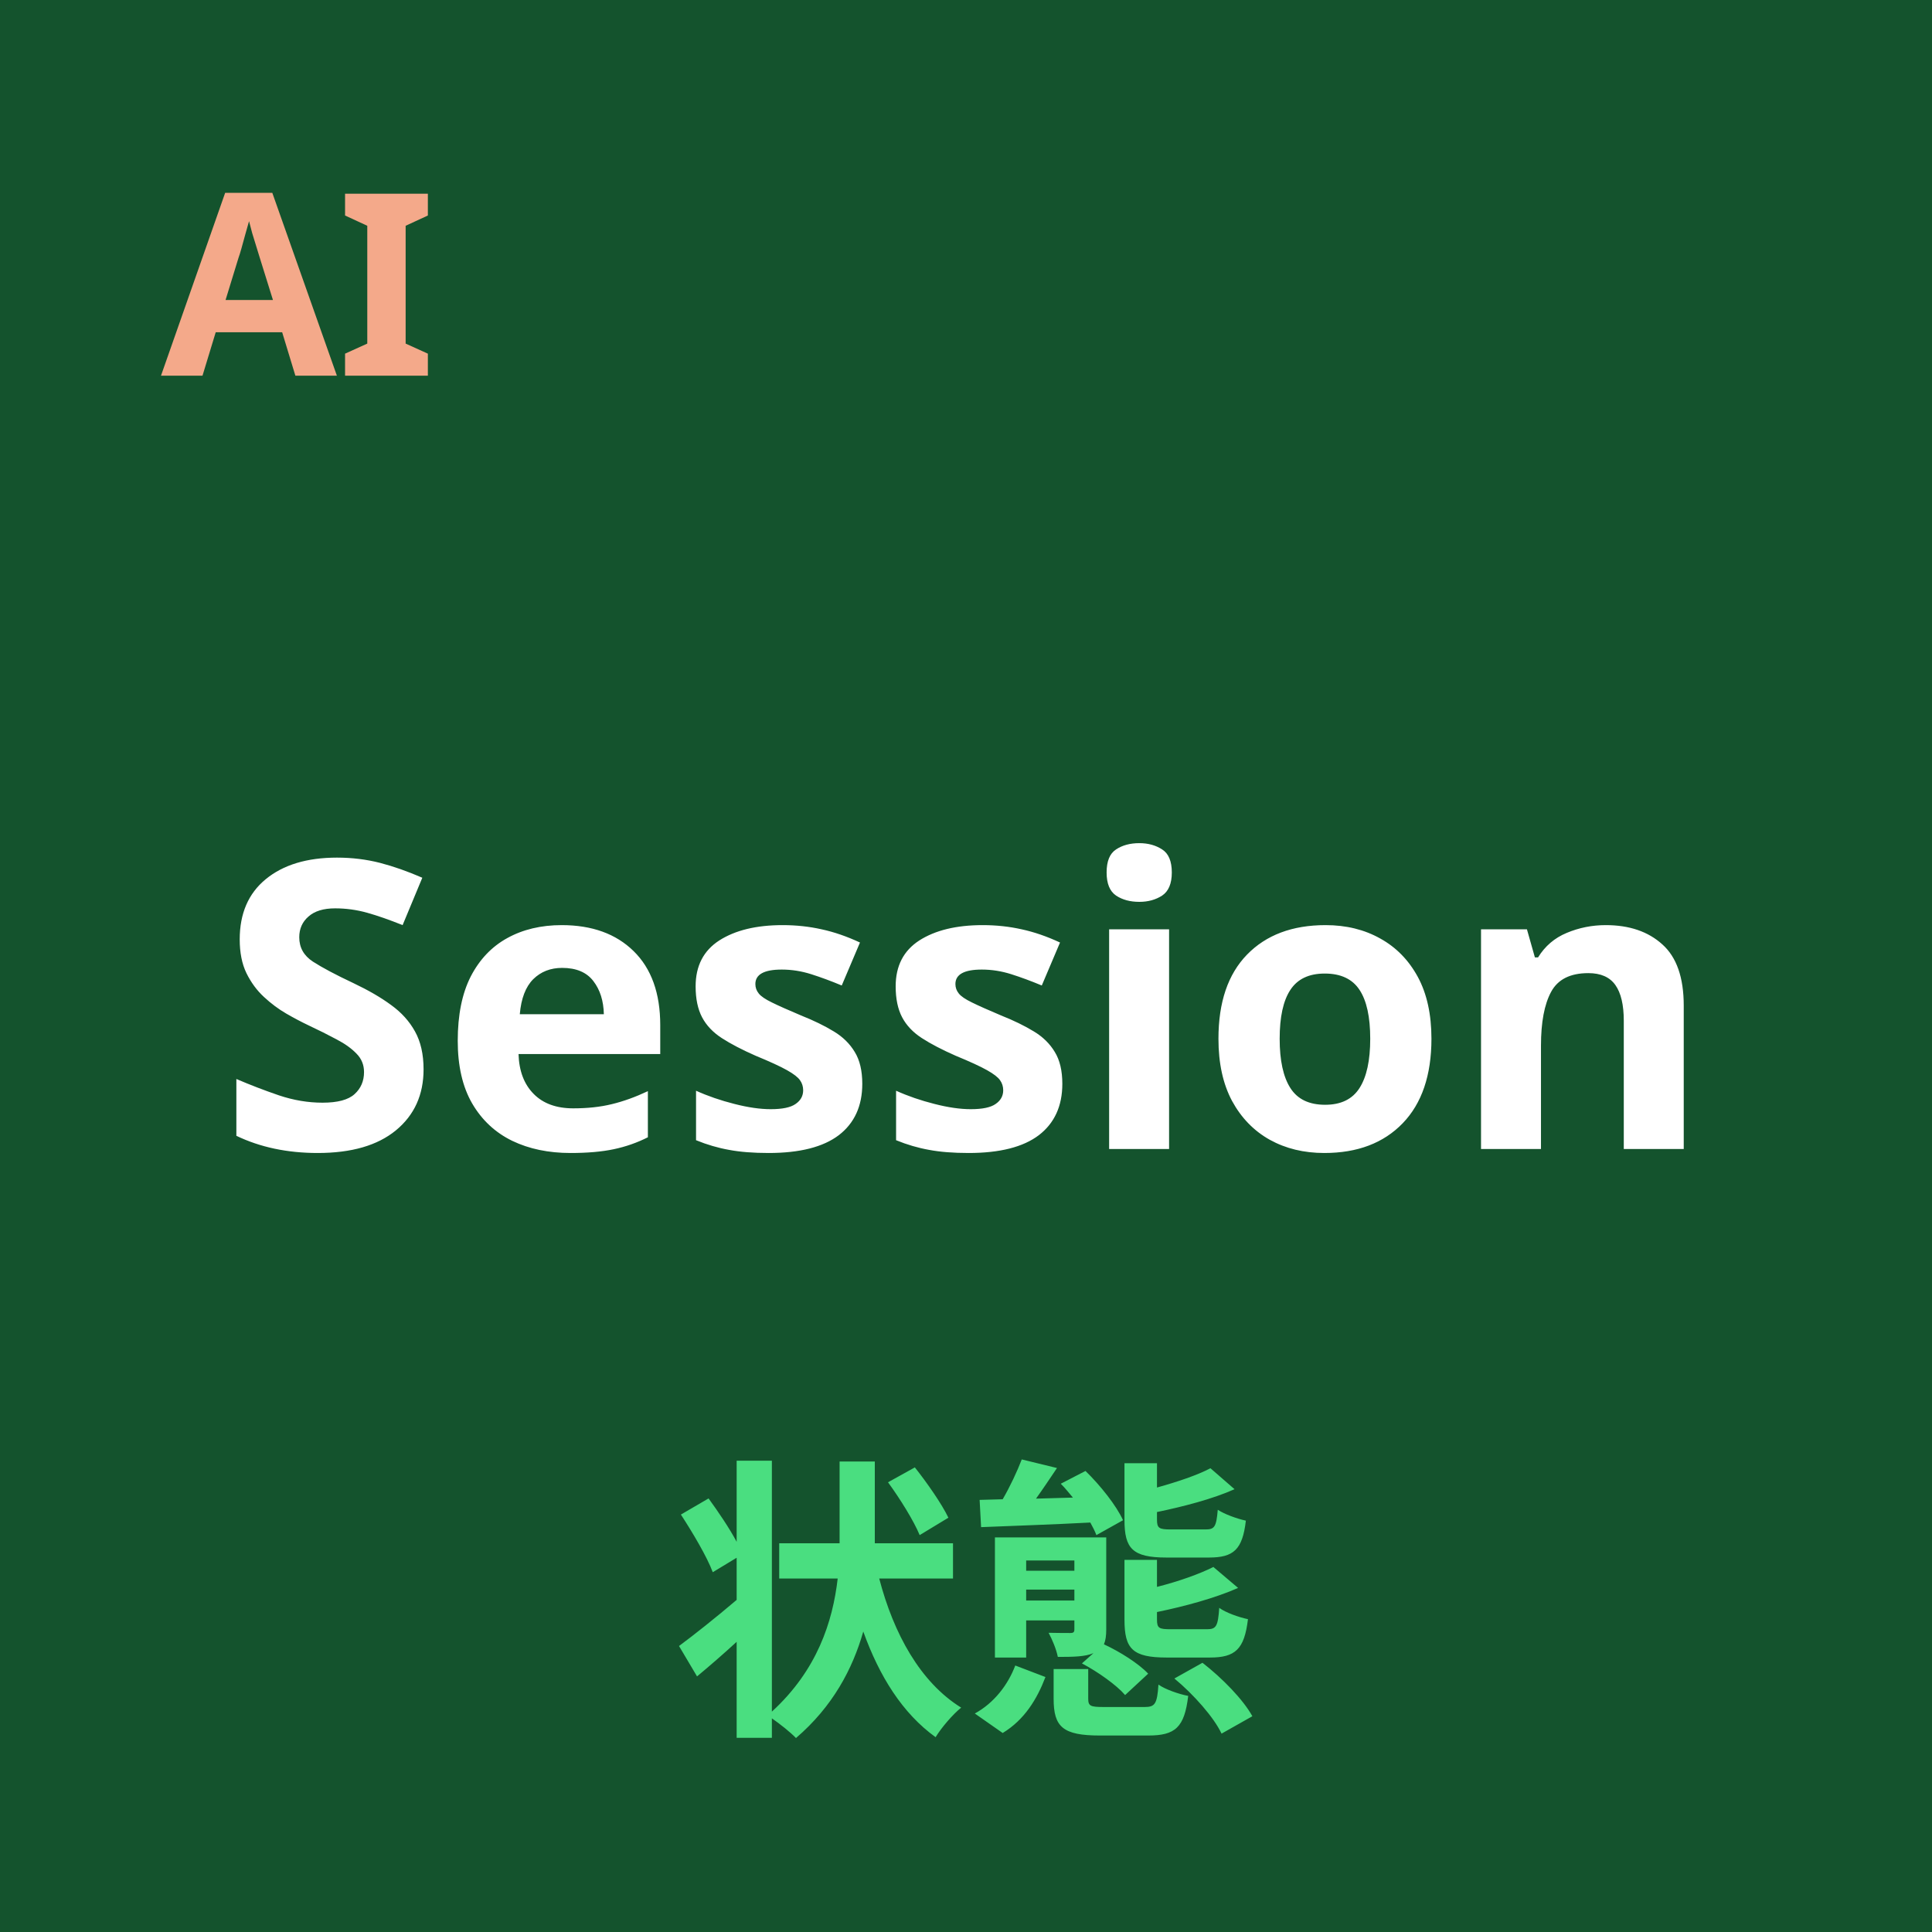
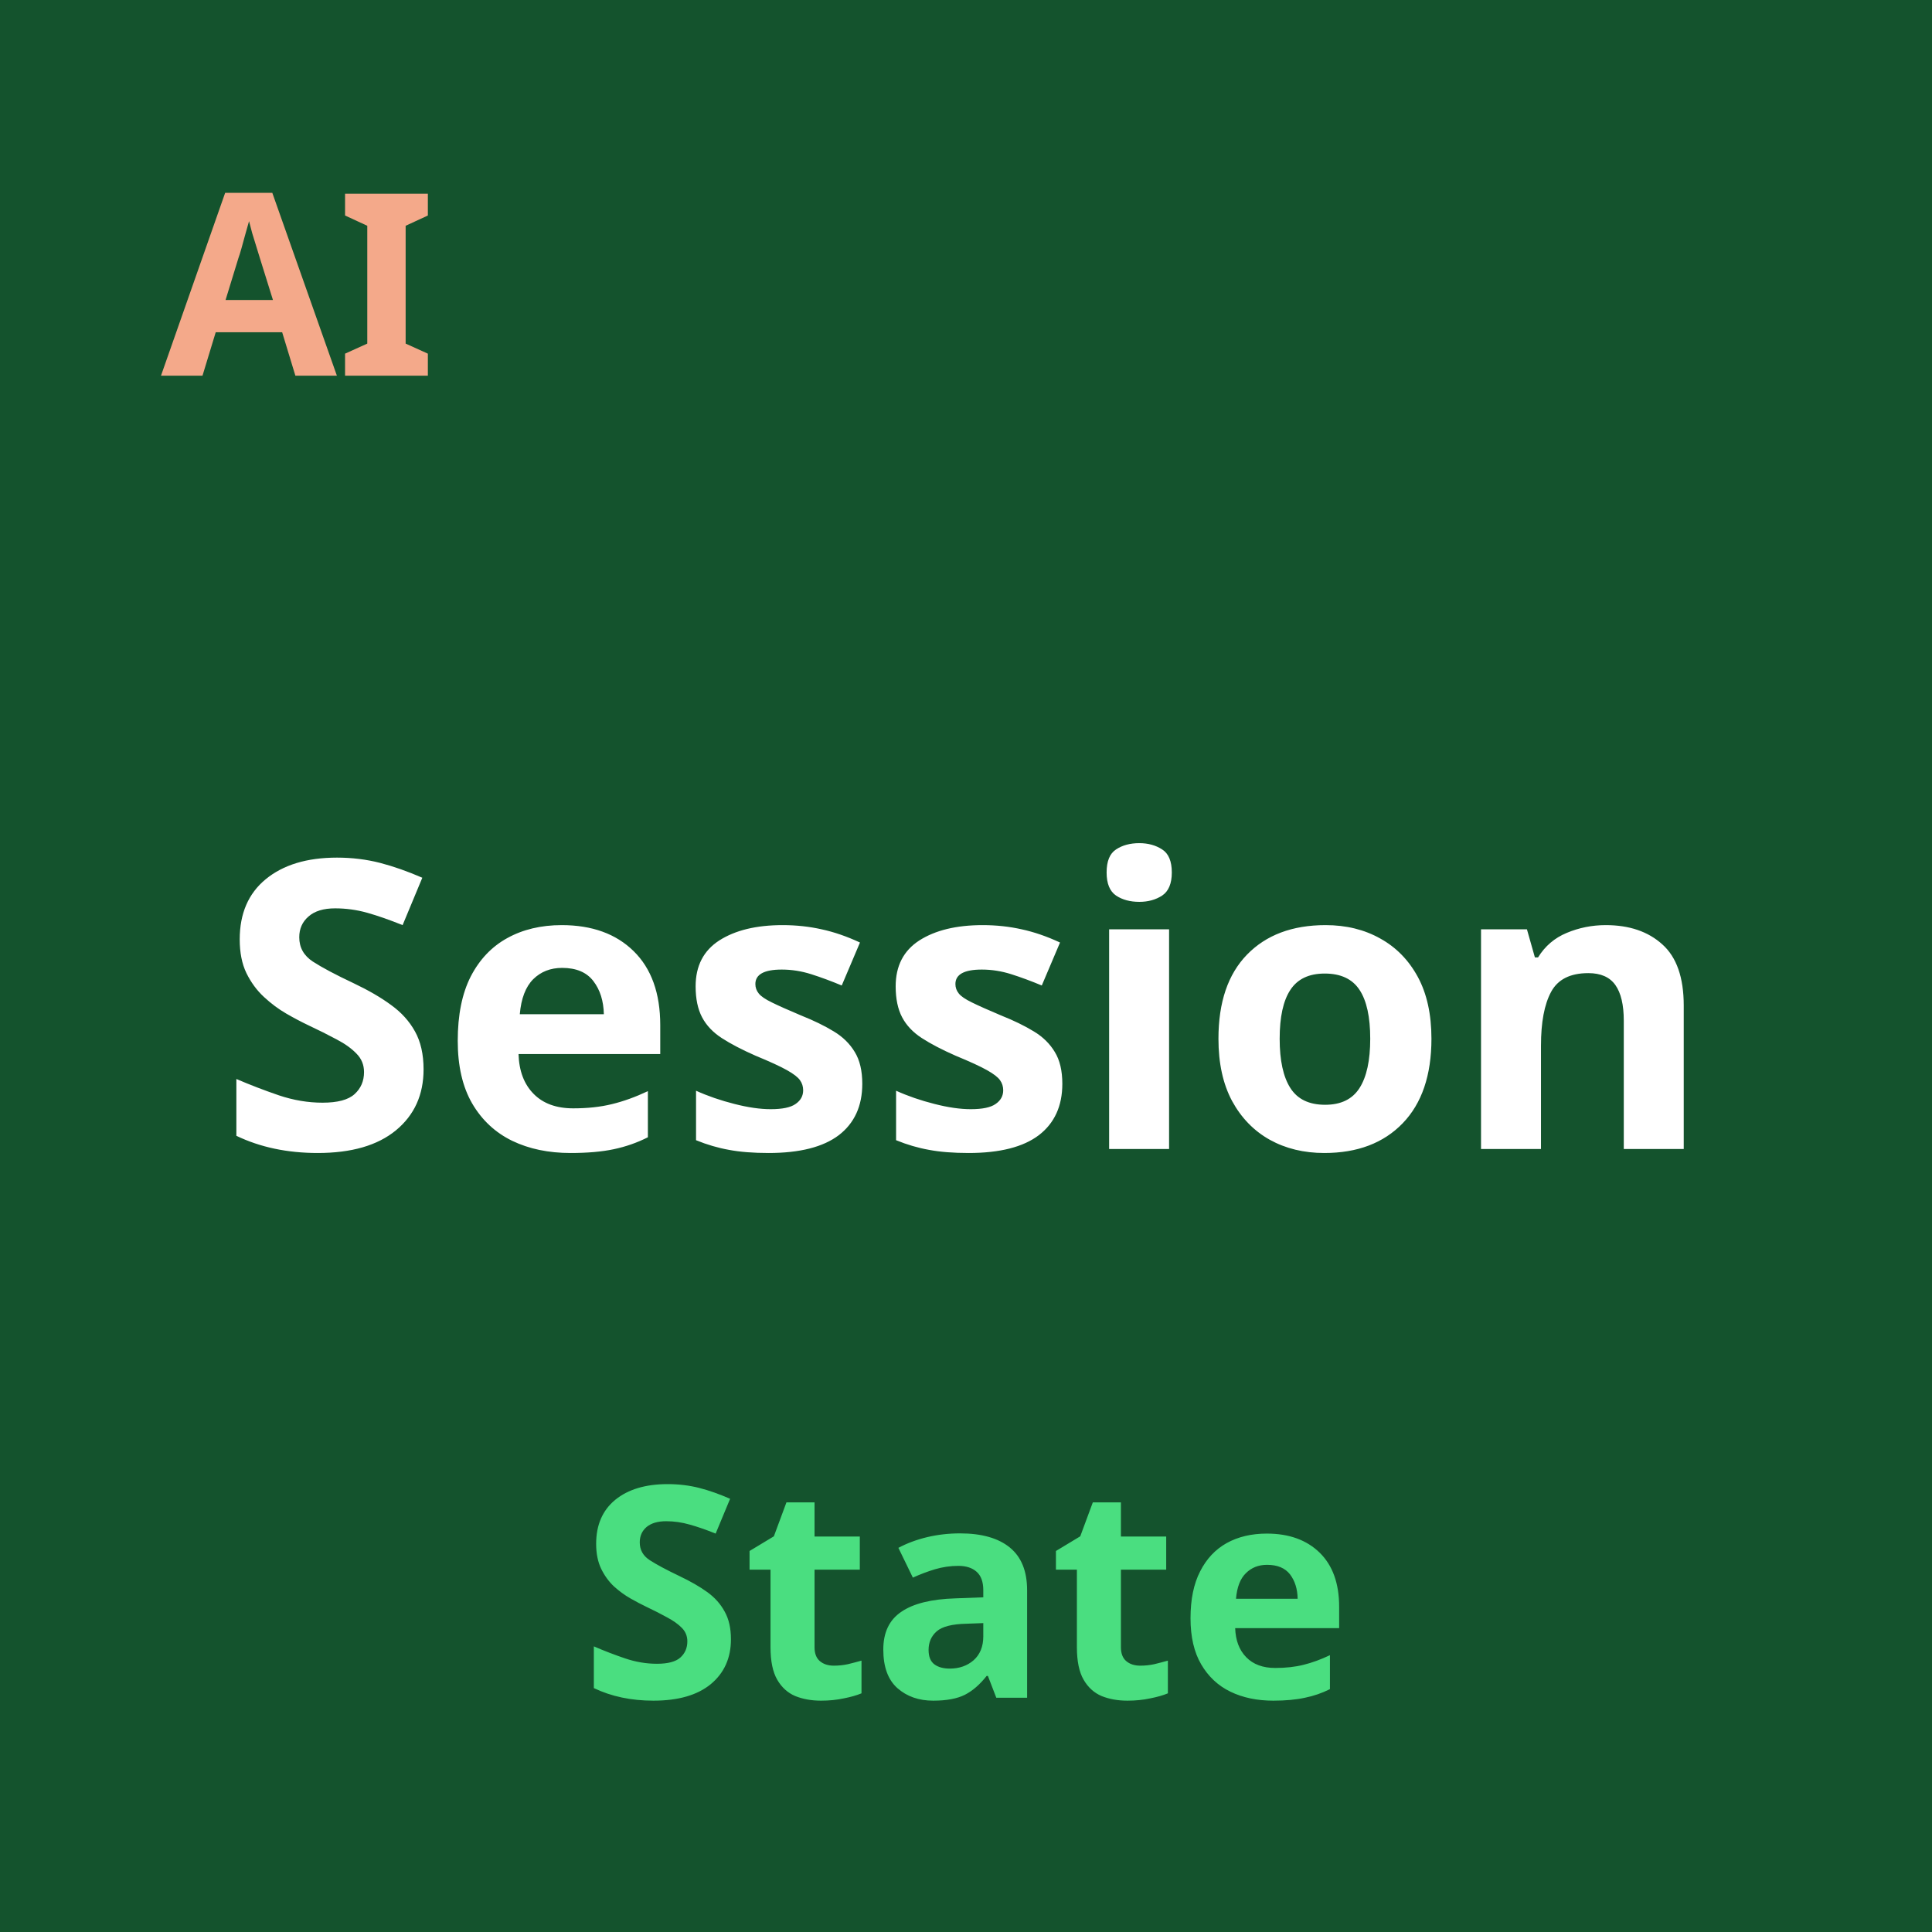
<svg xmlns="http://www.w3.org/2000/svg" width="144" height="144" viewBox="0 0 144 144" font-family="'Yu Gothic UI','Meiryo','Segoe UI',sans-serif">
  <rect width="144" height="144" fill="#14532D" />
  <text x="12" y="28" font-size="19" font-weight="700" fill="#F4A98A">AI</text>
  <text x="72" y="74" font-size="30" font-weight="700" fill="#FFFFFF" text-anchor="middle" dominant-baseline="central">Session</text>
-   <text x="72" y="118" font-size="22" font-weight="700" fill="#4ADE80" text-anchor="middle" dominant-baseline="central">状態</text>
+   <text x="72" y="118" font-size="22" font-weight="700" fill="#4ADE80" text-anchor="middle" dominant-baseline="central">State</text>
</svg>
